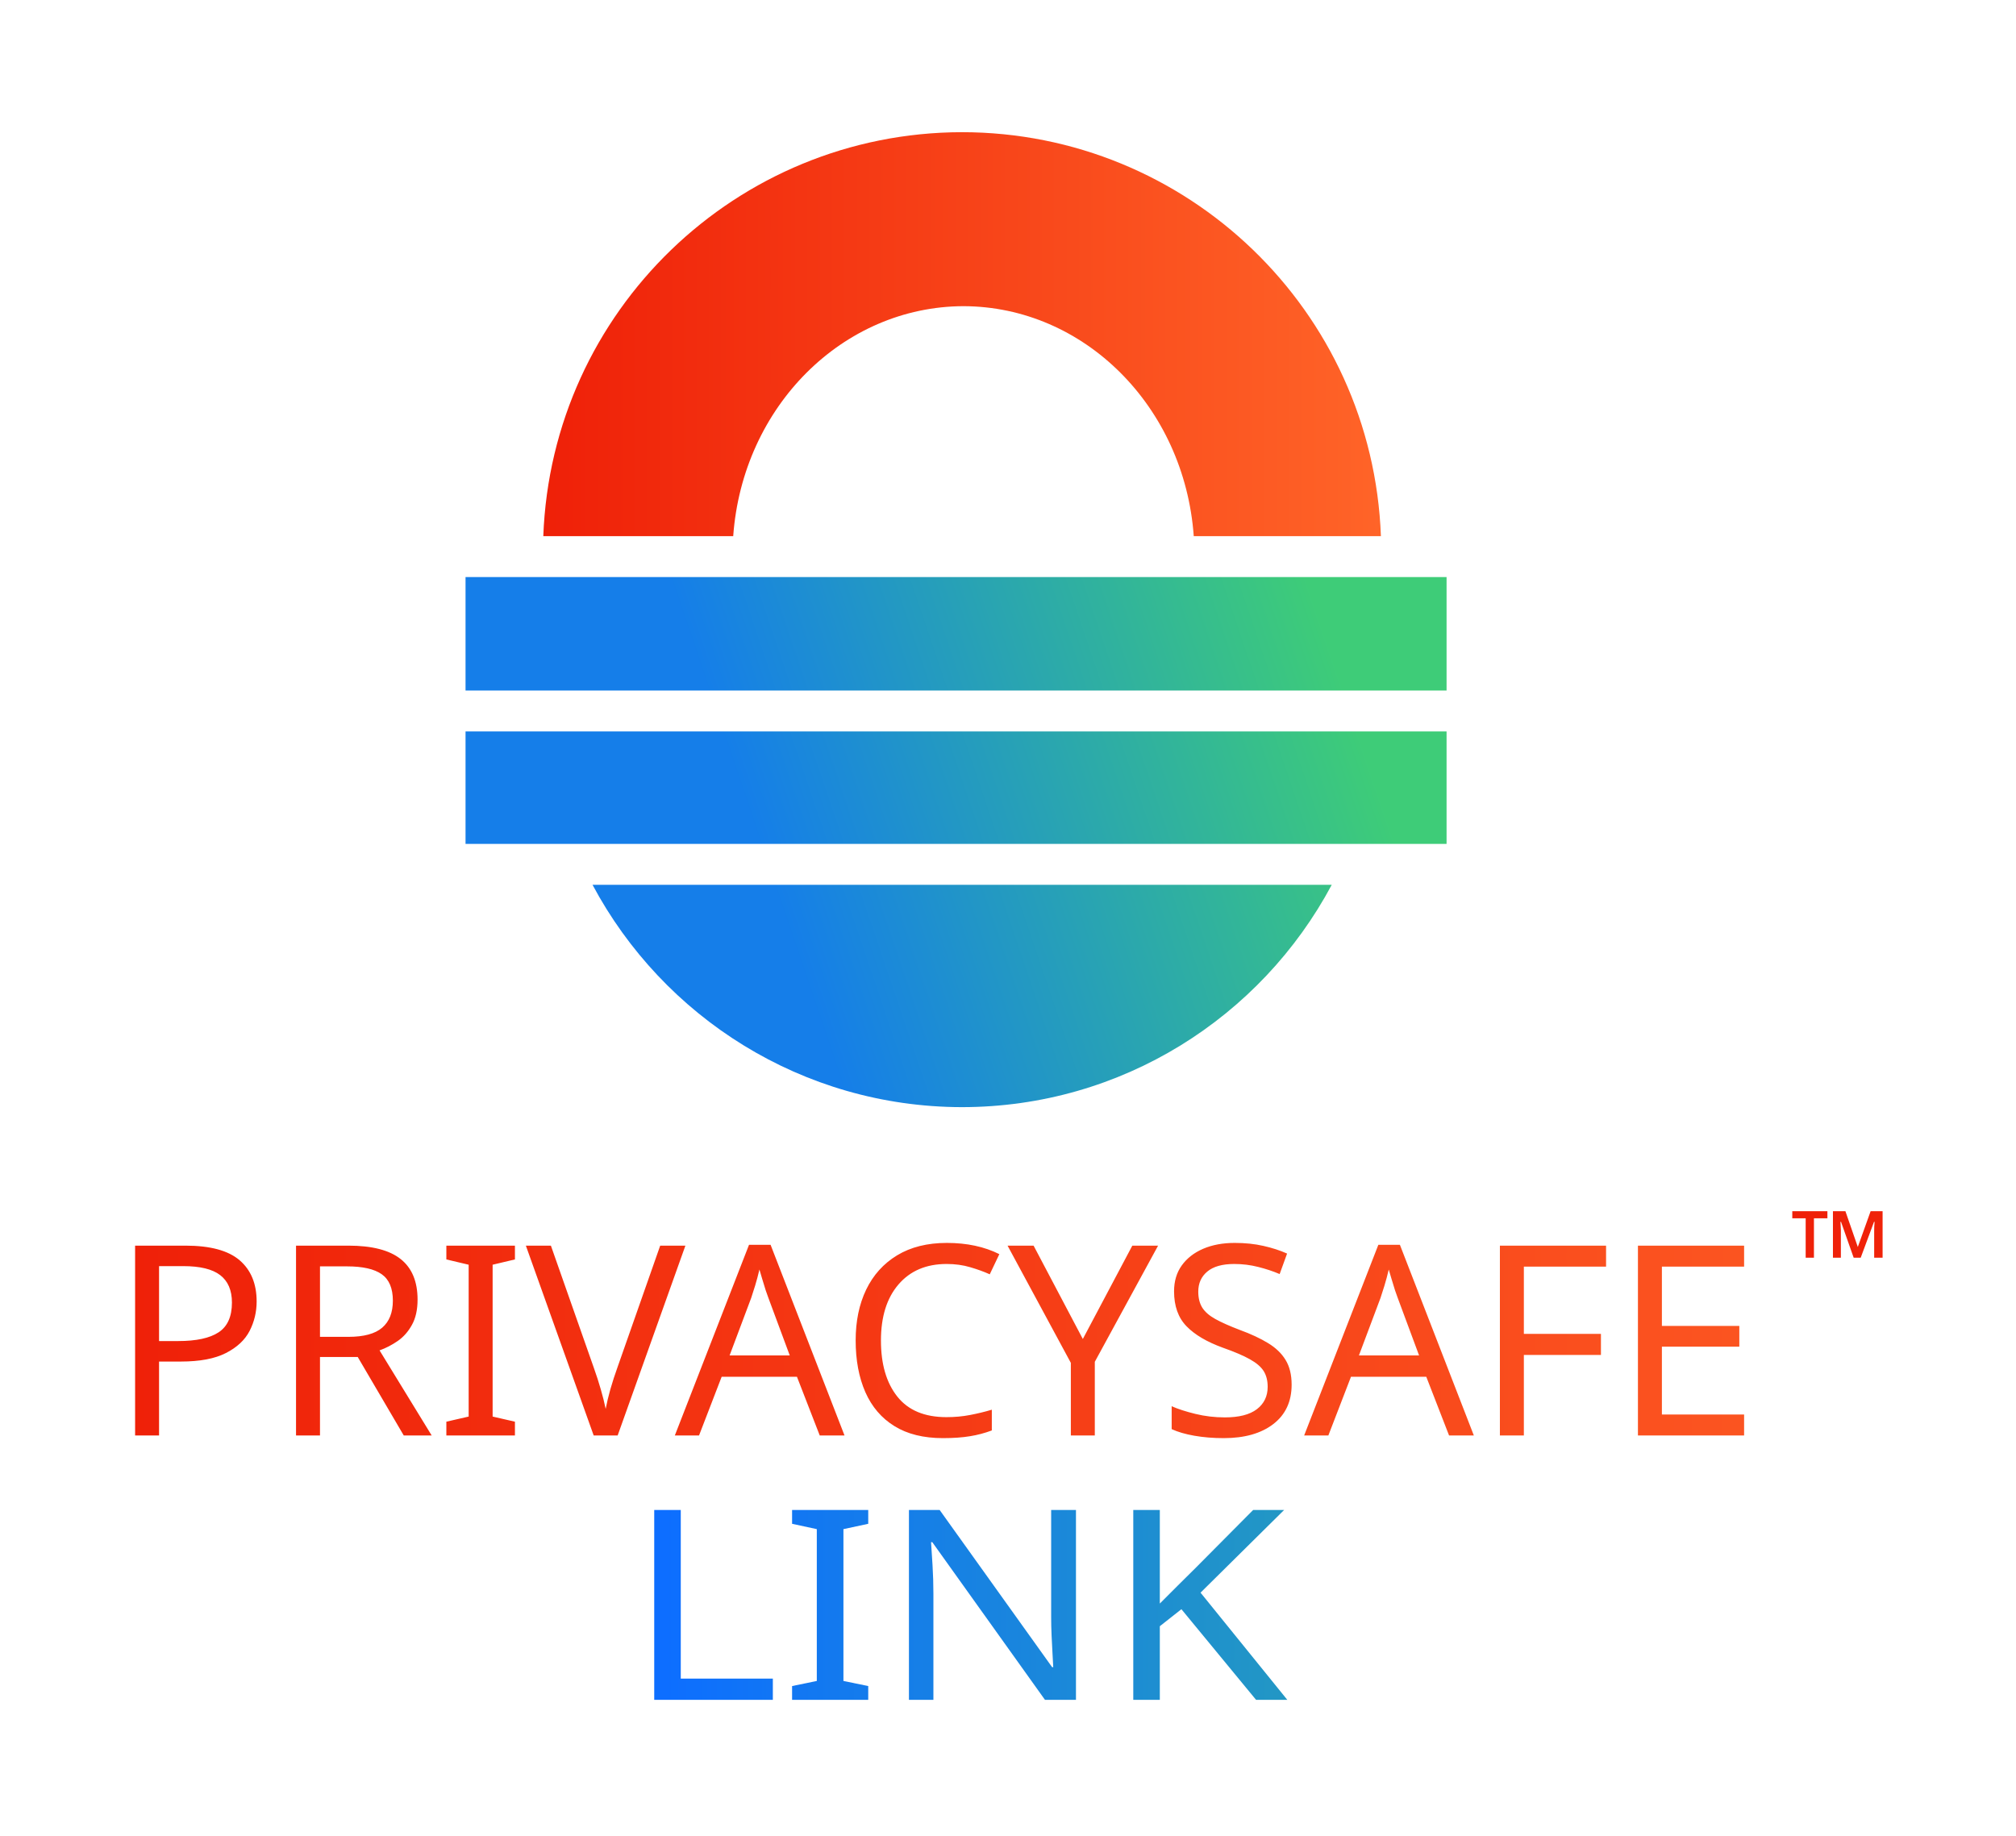
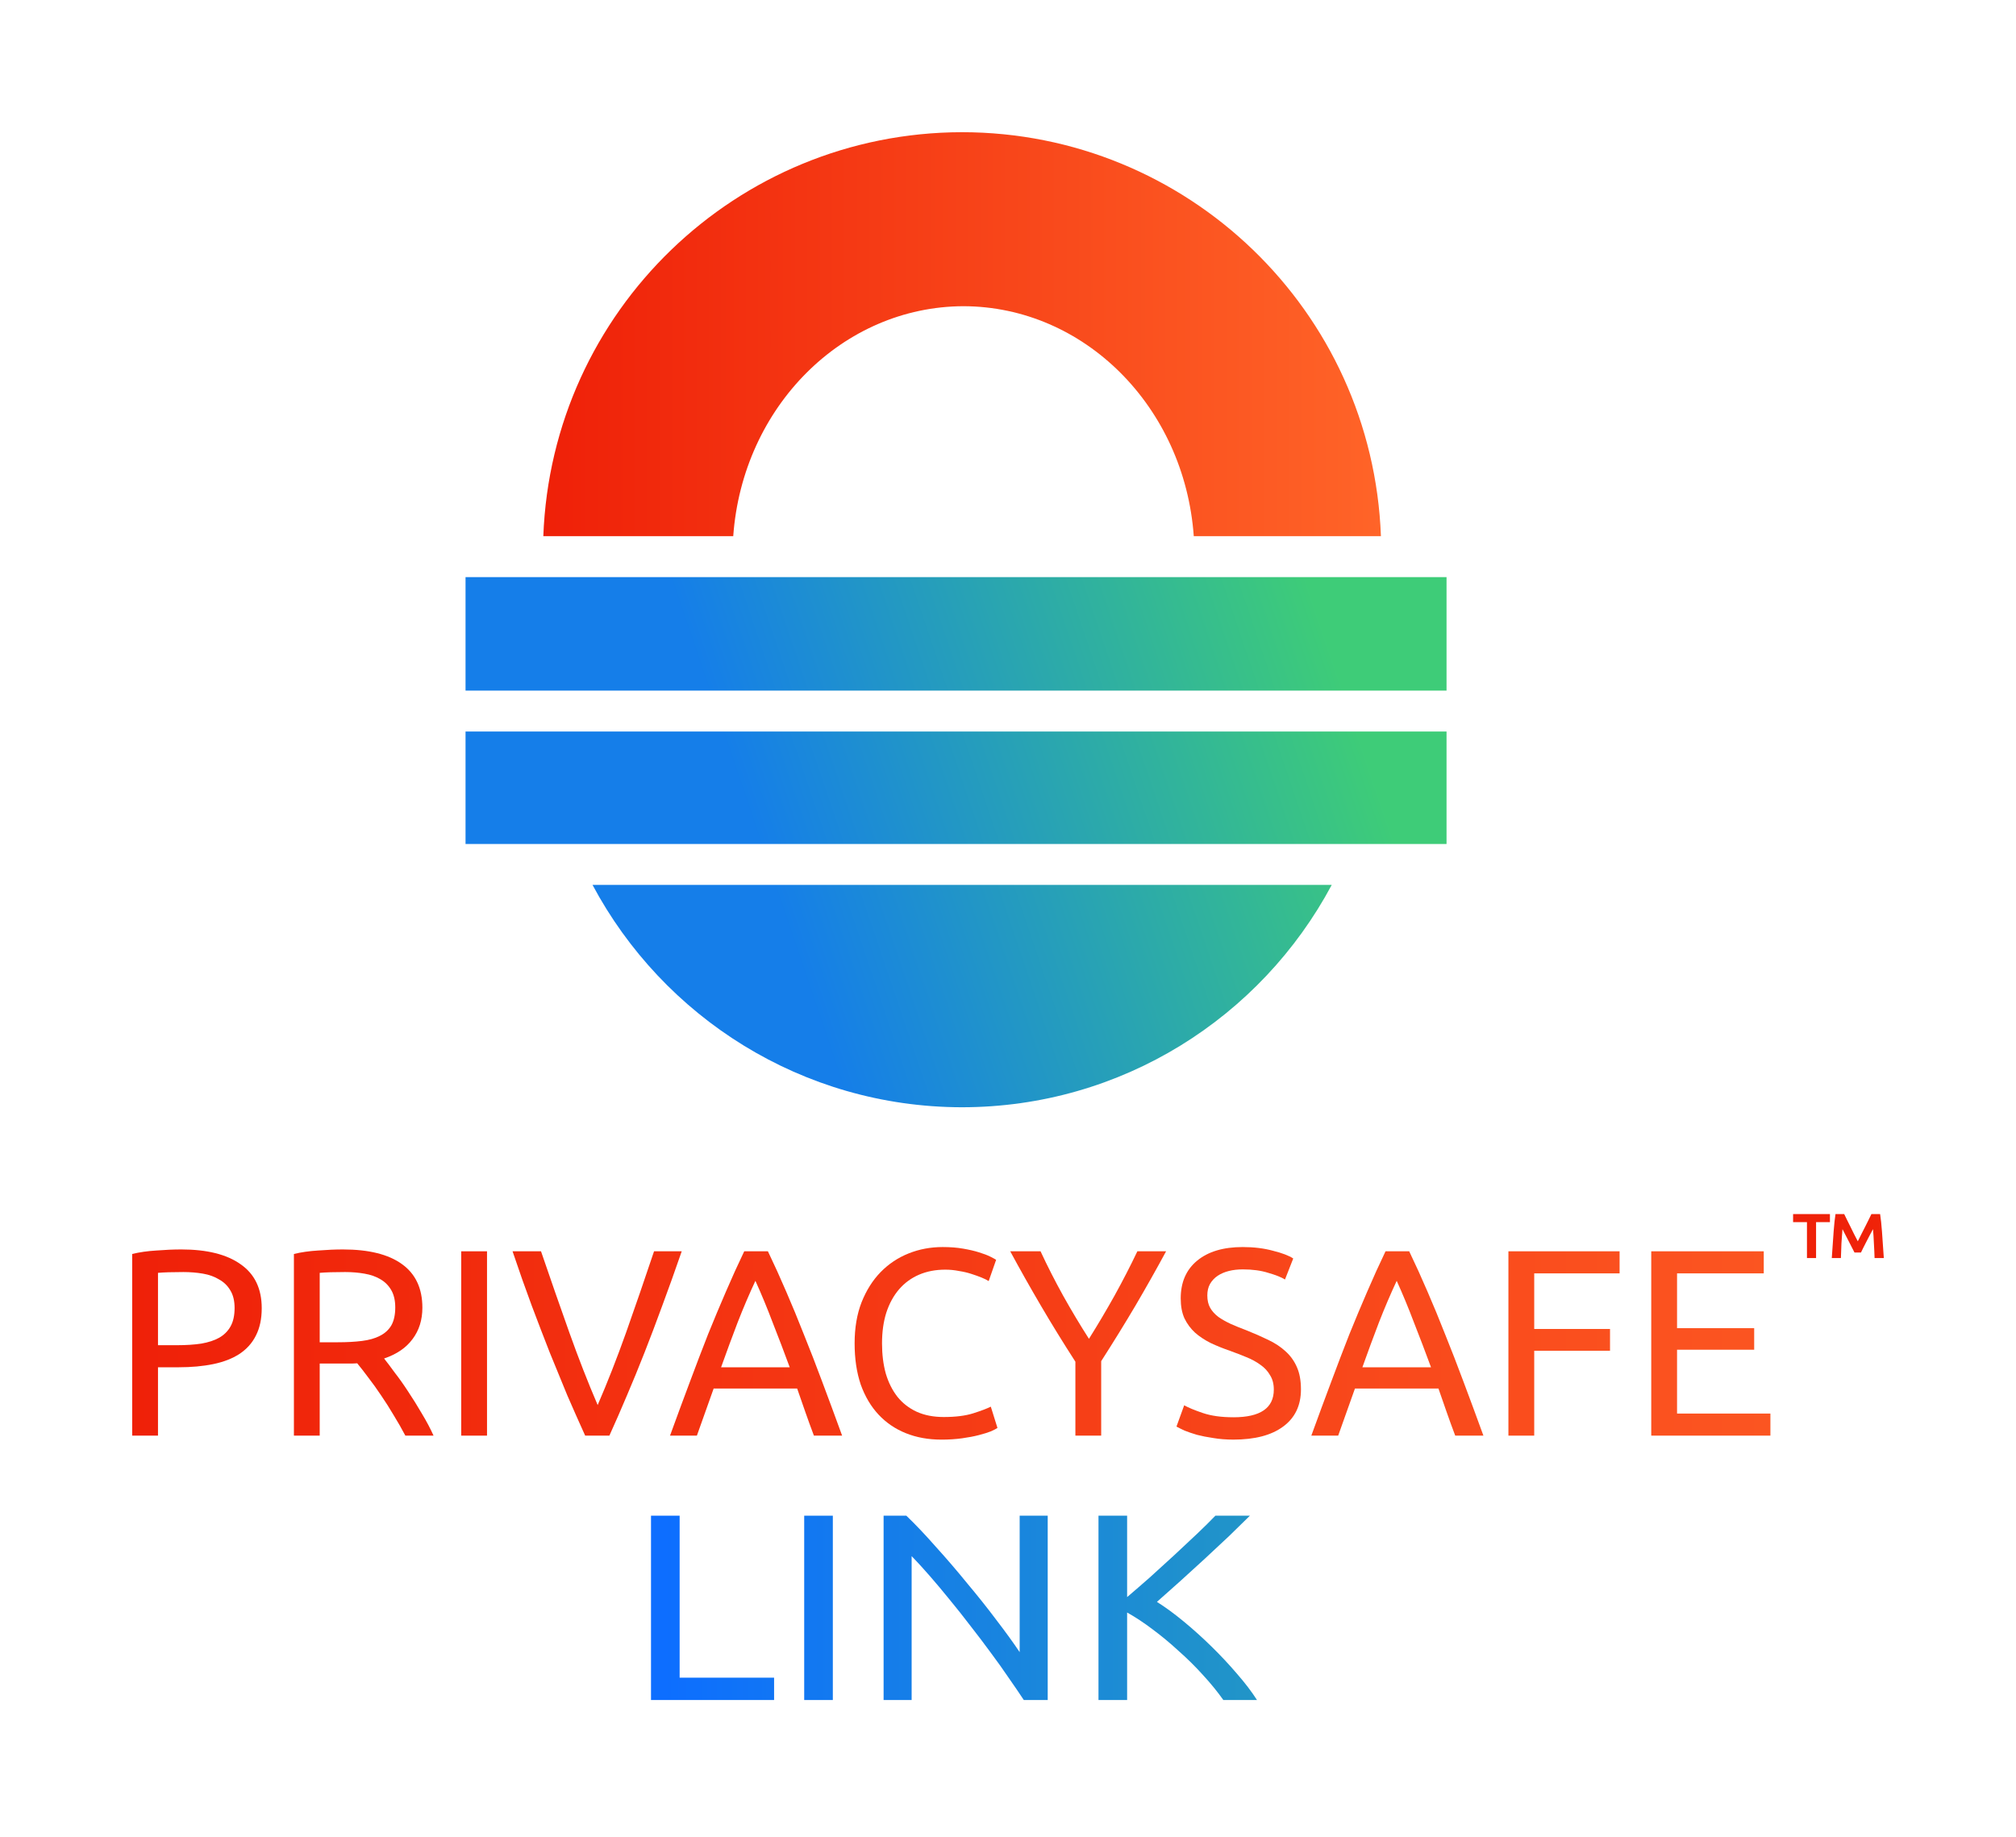
- <svg xmlns="http://www.w3.org/2000/svg" xmlns:xlink="http://www.w3.org/1999/xlink" width="381.26" height="347.25" version="1.1" viewBox="0 0 381.26 347.25">
-   <defs>
+ <svg xmlns="http://www.w3.org/2000/svg" xmlns:xlink="http://www.w3.org/1999/xlink" version="1.1" viewBox="0 0 381.262 347.255" id="svg12" width="381.262" height="347.255">
+   <defs id="defs16">
+     <linearGradient id="linearGradient886">
+       <stop style="stop-color:#3771c8;stop-opacity:1" offset="0" id="stop882" />
+       <stop style="stop-color:#2ca089;stop-opacity:1" offset="1" id="stop884" />
+     </linearGradient>
    <linearGradient id="linearGradient5186">
-       <stop stop-color="#ef2008" offset="0" />
-       <stop stop-color="#ff6428" offset="1" />
+       <stop style="stop-color:#ef2008;stop-opacity:1" offset="0" id="stop5182" />
+       <stop style="stop-color:#ff6428;stop-opacity:1" offset="1" id="stop5184" />
    </linearGradient>
-     <linearGradient id="linearGradient1751" x1="225.77" x2="1111.2" y1="173.93" y2="173.93" gradientTransform="matrix(.45446 0 0 .45446 -81.538 174.14)" gradientUnits="userSpaceOnUse" xlink:href="#linearGradient5186" />
-     <linearGradient id="linearGradient964" x1="51.714" x2="210.4" y1="99.77" y2="99.77" gradientTransform="translate(50.827 4.5748)" gradientUnits="userSpaceOnUse" xlink:href="#linearGradient5186" />
-     <linearGradient id="linearGradient888-7" x1="171.37" x2="279.79" y1="186.73" y2="150.06" gradientTransform="translate(-27.823 -26.732)" gradientUnits="userSpaceOnUse">
-       <stop stop-color="#157ee9" offset="0" />
-       <stop stop-color="#3ecc78" offset="1" />
+     <linearGradient xlink:href="#linearGradient886" id="linearGradient11474" gradientUnits="userSpaceOnUse" gradientTransform="matrix(0.4630318,0,0,0.4630318,-56.58831,251.5358)" x1="225.772" y1="173.935" x2="1111.168" y2="173.935" />
+     <linearGradient xlink:href="#linearGradient5186" id="linearGradient964" gradientUnits="userSpaceOnUse" gradientTransform="translate(50.82711,4.574805)" x1="51.714" y1="99.77" x2="210.402" y2="99.77" />
+     <linearGradient xlink:href="#linearGradient1884" id="linearGradient888-7" x1="171.375" y1="186.728" x2="279.791" y2="150.065" gradientUnits="userSpaceOnUse" gradientTransform="translate(-27.82304,-26.73162)" />
+     <linearGradient id="linearGradient1884">
+       <stop style="stop-color:#157ee9;stop-opacity:1" offset="0" id="stop1880" />
+       <stop style="stop-color:#3ecc78;stop-opacity:1" offset="1" id="stop1882" />
    </linearGradient>
-     <linearGradient id="linearGradient1426" x1="239.1" x2="855.44" y1="174.31" y2="174.31" gradientTransform="matrix(.47874 0 0 .47874 4.6406 236.12)" gradientUnits="userSpaceOnUse">
-       <stop stop-color="#0d6eff" offset="0" />
-       <stop stop-color="#45da64" offset="1" />
+     <linearGradient xlink:href="#linearGradient1160" id="linearGradient1094-2" gradientUnits="userSpaceOnUse" gradientTransform="matrix(0.4787416,0,0,0.4787416,-61.97613,260.0699)" x1="239.099" y1="174.312" x2="855.439" y2="174.312" />
+     <linearGradient id="linearGradient1160">
+       <stop style="stop-color:#0d6eff;stop-opacity:1" offset="0" id="stop1156" />
+       <stop style="stop-color:#45da64;stop-opacity:1" offset="1" id="stop1158" />
    </linearGradient>
-     <linearGradient id="linearGradient17043" x1="225.77" x2="1111.2" y1="173.93" y2="173.93" gradientTransform="matrix(.47133 0 0 .47133 232.53 145.94)" gradientUnits="userSpaceOnUse" xlink:href="#linearGradient5186" />
+     <linearGradient xlink:href="#linearGradient1160" id="linearGradient1207" gradientUnits="userSpaceOnUse" gradientTransform="matrix(0.4787416,0,0,0.4787416,-61.97613,260.0699)" x1="239.099" y1="174.312" x2="855.439" y2="174.312" />
+     <linearGradient xlink:href="#linearGradient1160" id="linearGradient1422" gradientUnits="userSpaceOnUse" gradientTransform="matrix(0.4787416,0,0,0.4787416,-61.97613,260.0699)" x1="239.099" y1="174.312" x2="855.439" y2="174.312" />
+     <linearGradient xlink:href="#linearGradient5186" id="linearGradient902" gradientUnits="userSpaceOnUse" gradientTransform="matrix(0.45446,0,0,0.45446,-81.53758,174.1435)" x1="225.772" y1="173.935" x2="1111.168" y2="173.935" />
+     <linearGradient xlink:href="#linearGradient5186" id="linearGradient904" gradientUnits="userSpaceOnUse" gradientTransform="matrix(0.45446,0,0,0.45446,-81.53758,174.1435)" x1="225.772" y1="173.935" x2="1111.168" y2="173.935" />
+     <linearGradient xlink:href="#linearGradient5186" id="linearGradient906" gradientUnits="userSpaceOnUse" gradientTransform="matrix(0.45446,0,0,0.45446,-81.53758,174.1435)" x1="225.772" y1="173.935" x2="1111.168" y2="173.935" />
+     <linearGradient xlink:href="#linearGradient5186" id="linearGradient908" gradientUnits="userSpaceOnUse" gradientTransform="matrix(0.45446,0,0,0.45446,-81.53758,174.1435)" x1="225.772" y1="173.935" x2="1111.168" y2="173.935" />
+     <linearGradient xlink:href="#linearGradient5186" id="linearGradient910" gradientUnits="userSpaceOnUse" gradientTransform="matrix(0.45446,0,0,0.45446,-81.53758,174.1435)" x1="225.772" y1="173.935" x2="1111.168" y2="173.935" />
+     <linearGradient xlink:href="#linearGradient5186" id="linearGradient912" gradientUnits="userSpaceOnUse" gradientTransform="matrix(0.45446,0,0,0.45446,-81.53758,174.1435)" x1="225.772" y1="173.935" x2="1111.168" y2="173.935" />
+     <linearGradient xlink:href="#linearGradient5186" id="linearGradient914" gradientUnits="userSpaceOnUse" gradientTransform="matrix(0.45446,0,0,0.45446,-81.53758,174.1435)" x1="225.772" y1="173.935" x2="1111.168" y2="173.935" />
+     <linearGradient xlink:href="#linearGradient5186" id="linearGradient916" gradientUnits="userSpaceOnUse" gradientTransform="matrix(0.45446,0,0,0.45446,-81.53758,174.1435)" x1="225.772" y1="173.935" x2="1111.168" y2="173.935" />
+     <linearGradient xlink:href="#linearGradient5186" id="linearGradient918" gradientUnits="userSpaceOnUse" gradientTransform="matrix(0.45446,0,0,0.45446,-81.53758,174.1435)" x1="225.772" y1="173.935" x2="1111.168" y2="173.935" />
+     <linearGradient xlink:href="#linearGradient5186" id="linearGradient920" gradientUnits="userSpaceOnUse" gradientTransform="matrix(0.45446,0,0,0.45446,-81.53758,174.1435)" x1="225.772" y1="173.935" x2="1111.168" y2="173.935" />
+     <linearGradient xlink:href="#linearGradient5186" id="linearGradient922" gradientUnits="userSpaceOnUse" gradientTransform="matrix(0.45446,0,0,0.45446,-81.53758,174.1435)" x1="225.772" y1="173.935" x2="1111.168" y2="173.935" />
+     <linearGradient xlink:href="#linearGradient1160" id="linearGradient935" gradientUnits="userSpaceOnUse" gradientTransform="matrix(0.5043273,0,0,0.4544539,4.888593,224.1444)" x1="239.099" y1="174.312" x2="855.439" y2="174.312" />
+     <linearGradient xlink:href="#linearGradient1160" id="linearGradient937" gradientUnits="userSpaceOnUse" gradientTransform="matrix(0.5043273,0,0,0.4544539,4.888593,224.1444)" x1="239.099" y1="174.312" x2="855.439" y2="174.312" />
+     <linearGradient xlink:href="#linearGradient1160" id="linearGradient939" gradientUnits="userSpaceOnUse" gradientTransform="matrix(0.5043273,0,0,0.4544539,4.888593,224.1444)" x1="239.099" y1="174.312" x2="855.439" y2="174.312" />
+     <linearGradient xlink:href="#linearGradient1160" id="linearGradient941" gradientUnits="userSpaceOnUse" gradientTransform="matrix(0.5043273,0,0,0.4544539,4.888593,224.1444)" x1="239.099" y1="174.312" x2="855.439" y2="174.312" />
+     <linearGradient xlink:href="#linearGradient5186" id="linearGradient947" gradientUnits="userSpaceOnUse" gradientTransform="matrix(0.471329,0,0,0.471329,232.5263,145.9393)" x1="225.772" y1="173.935" x2="1111.168" y2="173.935" />
  </defs>
-   <g>
-     <text x="20.674" y="271.501" fill="url(#linearGradient1751)" font-family="sans-serif" font-size="50.303px" stroke-width="1.258" style="line-height:1.25" xml:space="preserve">
-       <tspan x="20.674" y="271.501" fill="url(#linearGradient1751)" font-family="Ubuntu" stroke-width="1.258">PRIVACYSAFE</tspan>
-     </text>
-     <path d="m181.88 25c-42.614 0.084-77.552 33.815-79.133 76.4h35.916c1.767-24.5 20.72-43.429 43.547-43.492 22.828 0.062 41.782 18.991 43.549 43.492h35.395c-1.583-42.639-36.605-76.392-79.273-76.4z" fill="url(#linearGradient964)" />
-     <path d="m88.041 109.14v21.463h185.53v-21.463zm0 29.203v21.268h185.53v-21.268zm24.018 29.008c13.354 25.015 39.639 41.989 69.826 42.049 30.241-6e-3 56.593-16.992 69.969-42.049z" fill="url(#linearGradient888-7)" />
-     <text transform="scale(1.0534 .94927)" x="112.313" y="338.683" fill="url(#linearGradient1426)" font-family="sans-serif" font-size="52.991px" stroke-width="1.258" style="line-height:1.25" xml:space="preserve">
-       <tspan x="112.313" y="338.683" fill="url(#linearGradient1426)" font-family="Ubuntu" stroke-width="1.258">LINK</tspan>
-     </text>
-     <text x="338.532" y="246.91" fill="url(#linearGradient17043)" font-family="sans-serif" font-size="24.972px" stroke-width="1.258" style="line-height:1.25" xml:space="preserve">
-       <tspan x="338.532" y="246.91" fill="url(#linearGradient17043)" font-family="Ubuntu" font-size="24.972px" stroke-width="1.258">™</tspan>
-     </text>
-   </g>
+   <path d="m 34.256,236.289 q 7.344,0 11.268,2.817 3.974,2.767 3.974,8.3 0,3.018 -1.107,5.181 -1.056,2.113 -3.119,3.471 -2.012,1.308 -4.93,1.912 -2.918,0.604 -6.59,0.604 h -3.873 v 12.928 h -4.879 v -34.357 q 2.062,-0.503 4.578,-0.654 2.565,-0.201 4.678,-0.201 z m 0.402,4.276 q -3.119,0 -4.779,0.151 v 13.682 h 3.672 q 2.515,0 4.527,-0.302 2.012,-0.352 3.37,-1.107 1.408,-0.805 2.163,-2.163 0.755,-1.358 0.755,-3.471 0,-2.012 -0.805,-3.32 -0.755,-1.308 -2.113,-2.062 -1.308,-0.805 -3.068,-1.107 -1.761,-0.302 -3.722,-0.302 z" style="font-size:50.303px;line-height:1.25;font-family:Ubuntu;-inkscape-font-specification:Ubuntu;fill:url(#linearGradient902);stroke-width:1.258" id="path849" />
+   <path d="m 72.637,256.913 q 0.805,1.006 2.012,2.666 1.258,1.61 2.565,3.622 1.308,1.962 2.565,4.125 1.308,2.163 2.213,4.175 h -5.332 q -1.006,-1.912 -2.213,-3.873 -1.157,-1.962 -2.364,-3.722 -1.207,-1.811 -2.415,-3.37 -1.157,-1.559 -2.113,-2.716 -0.654,0.05 -1.358,0.05 -0.654,0 -1.358,0 h -4.376 v 13.632 h -4.879 v -34.357 q 2.062,-0.503 4.578,-0.654 2.565,-0.201 4.678,-0.201 7.344,0 11.167,2.767 3.873,2.767 3.873,8.25 0,3.471 -1.861,5.936 -1.811,2.465 -5.382,3.672 z M 65.243,240.564 q -3.119,0 -4.779,0.151 v 13.129 h 3.471 q 2.515,0 4.527,-0.252 2.012,-0.252 3.37,-0.956 1.408,-0.704 2.163,-1.962 0.755,-1.308 0.755,-3.421 0,-1.962 -0.755,-3.27 -0.755,-1.308 -2.062,-2.062 -1.258,-0.755 -3.018,-1.056 -1.71,-0.302 -3.672,-0.302 z" style="font-size:50.303px;line-height:1.25;font-family:Ubuntu;-inkscape-font-specification:Ubuntu;fill:url(#linearGradient904);stroke-width:1.258" id="path851" />
+   <path d="m 87.225,236.641 h 4.879 v 34.86 h -4.879 z" style="font-size:50.303px;line-height:1.25;font-family:Ubuntu;-inkscape-font-specification:Ubuntu;fill:url(#linearGradient906);stroke-width:1.258" id="path853" />
+   <path d="m 128.926,236.641 q -1.912,5.533 -3.672,10.262 -1.71,4.678 -3.37,8.904 -1.66,4.225 -3.32,8.099 -1.61,3.823 -3.32,7.596 h -4.578 q -1.71,-3.773 -3.37,-7.596 -1.61,-3.873 -3.32,-8.099 -1.66,-4.225 -3.421,-8.904 -1.761,-4.729 -3.622,-10.262 h 5.382 q 2.716,7.948 5.332,15.292 2.616,7.344 5.382,13.783 2.767,-6.389 5.382,-13.733 2.616,-7.395 5.282,-15.342 z" style="font-size:50.303px;line-height:1.25;font-family:Ubuntu;-inkscape-font-specification:Ubuntu;fill:url(#linearGradient908);stroke-width:1.258" id="path855" />
+   <path d="m 153.927,271.501 q -0.855,-2.264 -1.61,-4.427 -0.755,-2.213 -1.559,-4.477 h -15.795 l -3.169,8.904 h -5.081 q 2.012,-5.533 3.773,-10.212 1.761,-4.729 3.421,-8.954 1.71,-4.225 3.37,-8.049 1.66,-3.873 3.471,-7.646 h 4.477 q 1.811,3.773 3.471,7.646 1.66,3.823 3.32,8.049 1.71,4.225 3.471,8.954 1.761,4.678 3.773,10.212 z m -4.578,-12.928 q -1.61,-4.376 -3.219,-8.451 -1.559,-4.125 -3.27,-7.898 -1.761,3.773 -3.37,7.898 -1.559,4.075 -3.119,8.451 z" style="font-size:50.303px;line-height:1.25;font-family:Ubuntu;-inkscape-font-specification:Ubuntu;fill:url(#linearGradient910);stroke-width:1.258" id="path857" />
+   <path d="m 178.022,272.255 q -3.672,0 -6.69,-1.207 -3.018,-1.207 -5.181,-3.521 -2.163,-2.314 -3.37,-5.684 -1.157,-3.421 -1.157,-7.797 0,-4.376 1.308,-7.747 1.358,-3.421 3.622,-5.735 2.264,-2.314 5.282,-3.521 3.018,-1.207 6.439,-1.207 2.163,0 3.873,0.302 1.761,0.302 3.018,0.704 1.308,0.402 2.113,0.805 0.805,0.402 1.107,0.604 l -1.408,4.024 q -0.453,-0.302 -1.308,-0.654 -0.855,-0.352 -1.962,-0.704 -1.056,-0.352 -2.364,-0.553 -1.258,-0.252 -2.565,-0.252 -2.767,0 -4.98,0.956 -2.213,0.956 -3.773,2.767 -1.559,1.811 -2.415,4.427 -0.805,2.565 -0.805,5.785 0,3.119 0.704,5.684 0.755,2.565 2.213,4.427 1.459,1.811 3.622,2.817 2.213,1.006 5.131,1.006 3.37,0 5.584,-0.704 2.213,-0.704 3.32,-1.258 l 1.258,4.024 q -0.352,0.252 -1.258,0.654 -0.905,0.352 -2.264,0.704 -1.358,0.352 -3.169,0.604 -1.811,0.252 -3.924,0.252 z" style="font-size:50.303px;line-height:1.25;font-family:Ubuntu;-inkscape-font-specification:Ubuntu;fill:url(#linearGradient912);stroke-width:1.258" id="path859" />
+   <path d="m 203.375,271.501 v -13.984 q -3.471,-5.382 -6.539,-10.614 -3.068,-5.232 -5.785,-10.262 h 5.735 q 1.912,4.125 4.276,8.401 2.364,4.225 4.879,8.149 2.465,-3.924 4.829,-8.149 2.364,-4.276 4.326,-8.401 h 5.433 q -2.716,5.03 -5.785,10.262 -3.068,5.181 -6.489,10.513 v 14.085 z" style="font-size:50.303px;line-height:1.25;font-family:Ubuntu;-inkscape-font-specification:Ubuntu;fill:url(#linearGradient914);stroke-width:1.258" id="path861" />
+   <path d="m 233.255,268.03 q 7.646,0 7.646,-5.232 0,-1.61 -0.704,-2.716 -0.654,-1.157 -1.811,-1.962 -1.157,-0.855 -2.666,-1.459 -1.459,-0.604 -3.119,-1.207 -1.912,-0.654 -3.622,-1.459 -1.71,-0.855 -2.968,-1.962 -1.258,-1.157 -2.012,-2.716 -0.704,-1.559 -0.704,-3.773 0,-4.578 3.119,-7.143 3.119,-2.565 8.602,-2.565 3.169,0 5.735,0.704 2.616,0.654 3.823,1.459 l -1.559,3.974 q -1.056,-0.654 -3.169,-1.258 -2.062,-0.654 -4.829,-0.654 -1.408,0 -2.616,0.302 -1.207,0.302 -2.113,0.905 -0.905,0.604 -1.459,1.559 -0.503,0.905 -0.503,2.163 0,1.408 0.553,2.364 0.553,0.956 1.559,1.71 1.006,0.704 2.314,1.308 1.358,0.604 2.968,1.207 2.264,0.905 4.125,1.811 1.912,0.905 3.27,2.163 1.408,1.258 2.163,3.018 0.755,1.71 0.755,4.175 0,4.578 -3.37,7.042 -3.32,2.465 -9.407,2.465 -2.062,0 -3.823,-0.302 -1.71,-0.252 -3.068,-0.604 -1.358,-0.402 -2.364,-0.805 -0.956,-0.453 -1.509,-0.755 l 1.459,-4.024 q 1.157,0.654 3.521,1.459 2.364,0.805 5.785,0.805 z" style="font-size:50.303px;line-height:1.25;font-family:Ubuntu;-inkscape-font-specification:Ubuntu;fill:url(#linearGradient916);stroke-width:1.258" id="path863" />
+   <path d="m 275.208,271.501 q -0.855,-2.264 -1.61,-4.427 -0.755,-2.213 -1.559,-4.477 h -15.795 l -3.169,8.904 h -5.081 q 2.012,-5.533 3.773,-10.212 1.761,-4.729 3.421,-8.954 1.71,-4.225 3.37,-8.049 1.66,-3.873 3.471,-7.646 h 4.477 q 1.811,3.773 3.471,7.646 1.66,3.823 3.32,8.049 1.71,4.225 3.471,8.954 1.761,4.678 3.773,10.212 z m -4.578,-12.928 q -1.61,-4.376 -3.219,-8.451 -1.559,-4.125 -3.27,-7.898 -1.761,3.773 -3.37,7.898 -1.559,4.075 -3.119,8.451 z" style="font-size:50.303px;line-height:1.25;font-family:Ubuntu;-inkscape-font-specification:Ubuntu;fill:url(#linearGradient918);stroke-width:1.258" id="path865" />
+   <path d="M 285.268,271.501 V 236.641 h 21.027 v 4.175 h -16.147 v 10.513 h 14.336 v 4.125 h -14.336 v 16.047 z" style="font-size:50.303px;line-height:1.25;font-family:Ubuntu;-inkscape-font-specification:Ubuntu;fill:url(#linearGradient920);stroke-width:1.258" id="path867" />
+   <path d="M 312.281,271.501 V 236.641 h 21.278 v 4.175 h -16.399 v 10.362 h 14.588 v 4.075 h -14.588 v 12.073 h 17.656 v 4.175 z" style="font-size:50.303px;line-height:1.25;font-family:Ubuntu;-inkscape-font-specification:Ubuntu;fill:url(#linearGradient922);stroke-width:1.258" id="path869" />
+   <path id="path1133-5" style="fill:url(#linearGradient964);fill-opacity:1;stroke:none;stroke-width:3.14" d="m 181.885,25 c -42.614,0.084 -77.552,33.815 -79.133,76.4 h 35.916 c 1.767,-24.5 20.72,-43.429 43.547,-43.492 22.828,0.062 41.782,18.991 43.549,43.492 H 261.158 C 259.575,58.761 224.554,25.009 181.885,25 Z" />
+   <path id="path1133-6-3" style="fill:url(#linearGradient888-7);fill-opacity:1;stroke:none;stroke-width:3.14" d="m 88.041,109.141 v 21.463 H 273.568 v -21.463 z m 0,29.203 v 21.268 H 273.568 v -21.268 z m 24.018,29.008 c 13.354,25.015 39.639,41.989 69.826,42.049 30.241,-0.006 56.593,-16.992 69.969,-42.049 z" />
+   <path d="m 146.395,317.275 v 4.225 h -23.278 v -34.86 h 5.415 V 317.275 Z" style="font-size:52.991px;line-height:1.25;font-family:Ubuntu;-inkscape-font-specification:Ubuntu;fill:url(#linearGradient935);stroke-width:1.258" id="path872" />
+   <path d="m 152.089,286.641 h 5.415 v 34.86 h -5.415 z" style="font-size:52.991px;line-height:1.25;font-family:Ubuntu;-inkscape-font-specification:Ubuntu;fill:url(#linearGradient937);stroke-width:1.258" id="path874" />
+   <path d="m 193.621,321.5 q -1.228,-1.861 -2.847,-4.175 -1.563,-2.314 -3.405,-4.779 -1.842,-2.515 -3.852,-5.081 -1.954,-2.565 -3.908,-4.93 -1.954,-2.415 -3.796,-4.527 -1.842,-2.113 -3.405,-3.722 v 27.214 h -5.303 v -34.86 h 4.298 q 2.624,2.515 5.582,5.885 3.014,3.32 5.917,6.891 2.959,3.521 5.526,6.942 2.624,3.421 4.41,6.087 v -25.805 h 5.303 v 34.86 z" style="font-size:52.991px;line-height:1.25;font-family:Ubuntu;-inkscape-font-specification:Ubuntu;fill:url(#linearGradient939);stroke-width:1.258" id="path876" />
+   <path d="m 236.381,286.641 q -1.731,1.71 -3.908,3.823 -2.177,2.062 -4.577,4.276 -2.345,2.163 -4.689,4.276 -2.345,2.113 -4.41,3.924 2.4,1.509 5.08,3.722 2.68,2.213 5.247,4.728 2.568,2.515 4.801,5.131 2.289,2.616 3.796,4.98 h -6.364 q -1.675,-2.364 -3.852,-4.728 -2.177,-2.415 -4.633,-4.578 -2.4,-2.213 -4.912,-4.074 -2.456,-1.861 -4.801,-3.169 v 16.55 h -5.415 v -34.86 h 5.415 v 15.393 q 1.954,-1.66 4.298,-3.722 2.345,-2.113 4.633,-4.225 2.289,-2.113 4.298,-4.024 2.065,-1.962 3.461,-3.421 z" style="font-size:52.991px;line-height:1.25;font-family:Ubuntu;-inkscape-font-specification:Ubuntu;fill:url(#linearGradient941);stroke-width:1.258" id="path878" />
+   <path d="m 346.074,229.605 v 1.523 h -2.622 v 6.793 h -1.723 v -6.793 h -2.622 v -1.523 z m 9.49,0 q 0.2,1.274 0.35,3.271 0.15,1.973 0.35,5.044 h -1.748 q -0.025,-0.624 -0.05,-1.324 -0.025,-0.724 -0.075,-1.423 -0.025,-0.724 -0.075,-1.423 -0.05,-0.699 -0.1,-1.299 -0.275,0.474 -0.599,1.124 -0.325,0.624 -0.649,1.249 -0.3,0.624 -0.599,1.174 -0.275,0.549 -0.425,0.874 h -1.224 q -0.15,-0.325 -0.45,-0.874 -0.275,-0.549 -0.599,-1.174 -0.3,-0.624 -0.649,-1.249 -0.325,-0.649 -0.574,-1.124 -0.05,0.599 -0.1,1.299 -0.05,0.699 -0.1,1.423 -0.025,0.699 -0.05,1.423 -0.025,0.699 -0.05,1.324 h -1.723 q 0.2,-3.072 0.35,-5.044 0.15,-1.998 0.35,-3.271 h 1.648 q 0.2,0.425 0.499,1.024 0.3,0.599 0.649,1.299 0.35,0.699 0.699,1.423 0.375,0.724 0.724,1.398 0.325,-0.674 0.699,-1.398 0.375,-0.724 0.724,-1.423 0.35,-0.699 0.649,-1.299 0.3,-0.599 0.499,-1.024 z" style="font-size:24.973px;line-height:1.25;font-family:Ubuntu;-inkscape-font-specification:Ubuntu;fill:url(#linearGradient947);stroke-width:1.258" id="path881" />
</svg>
